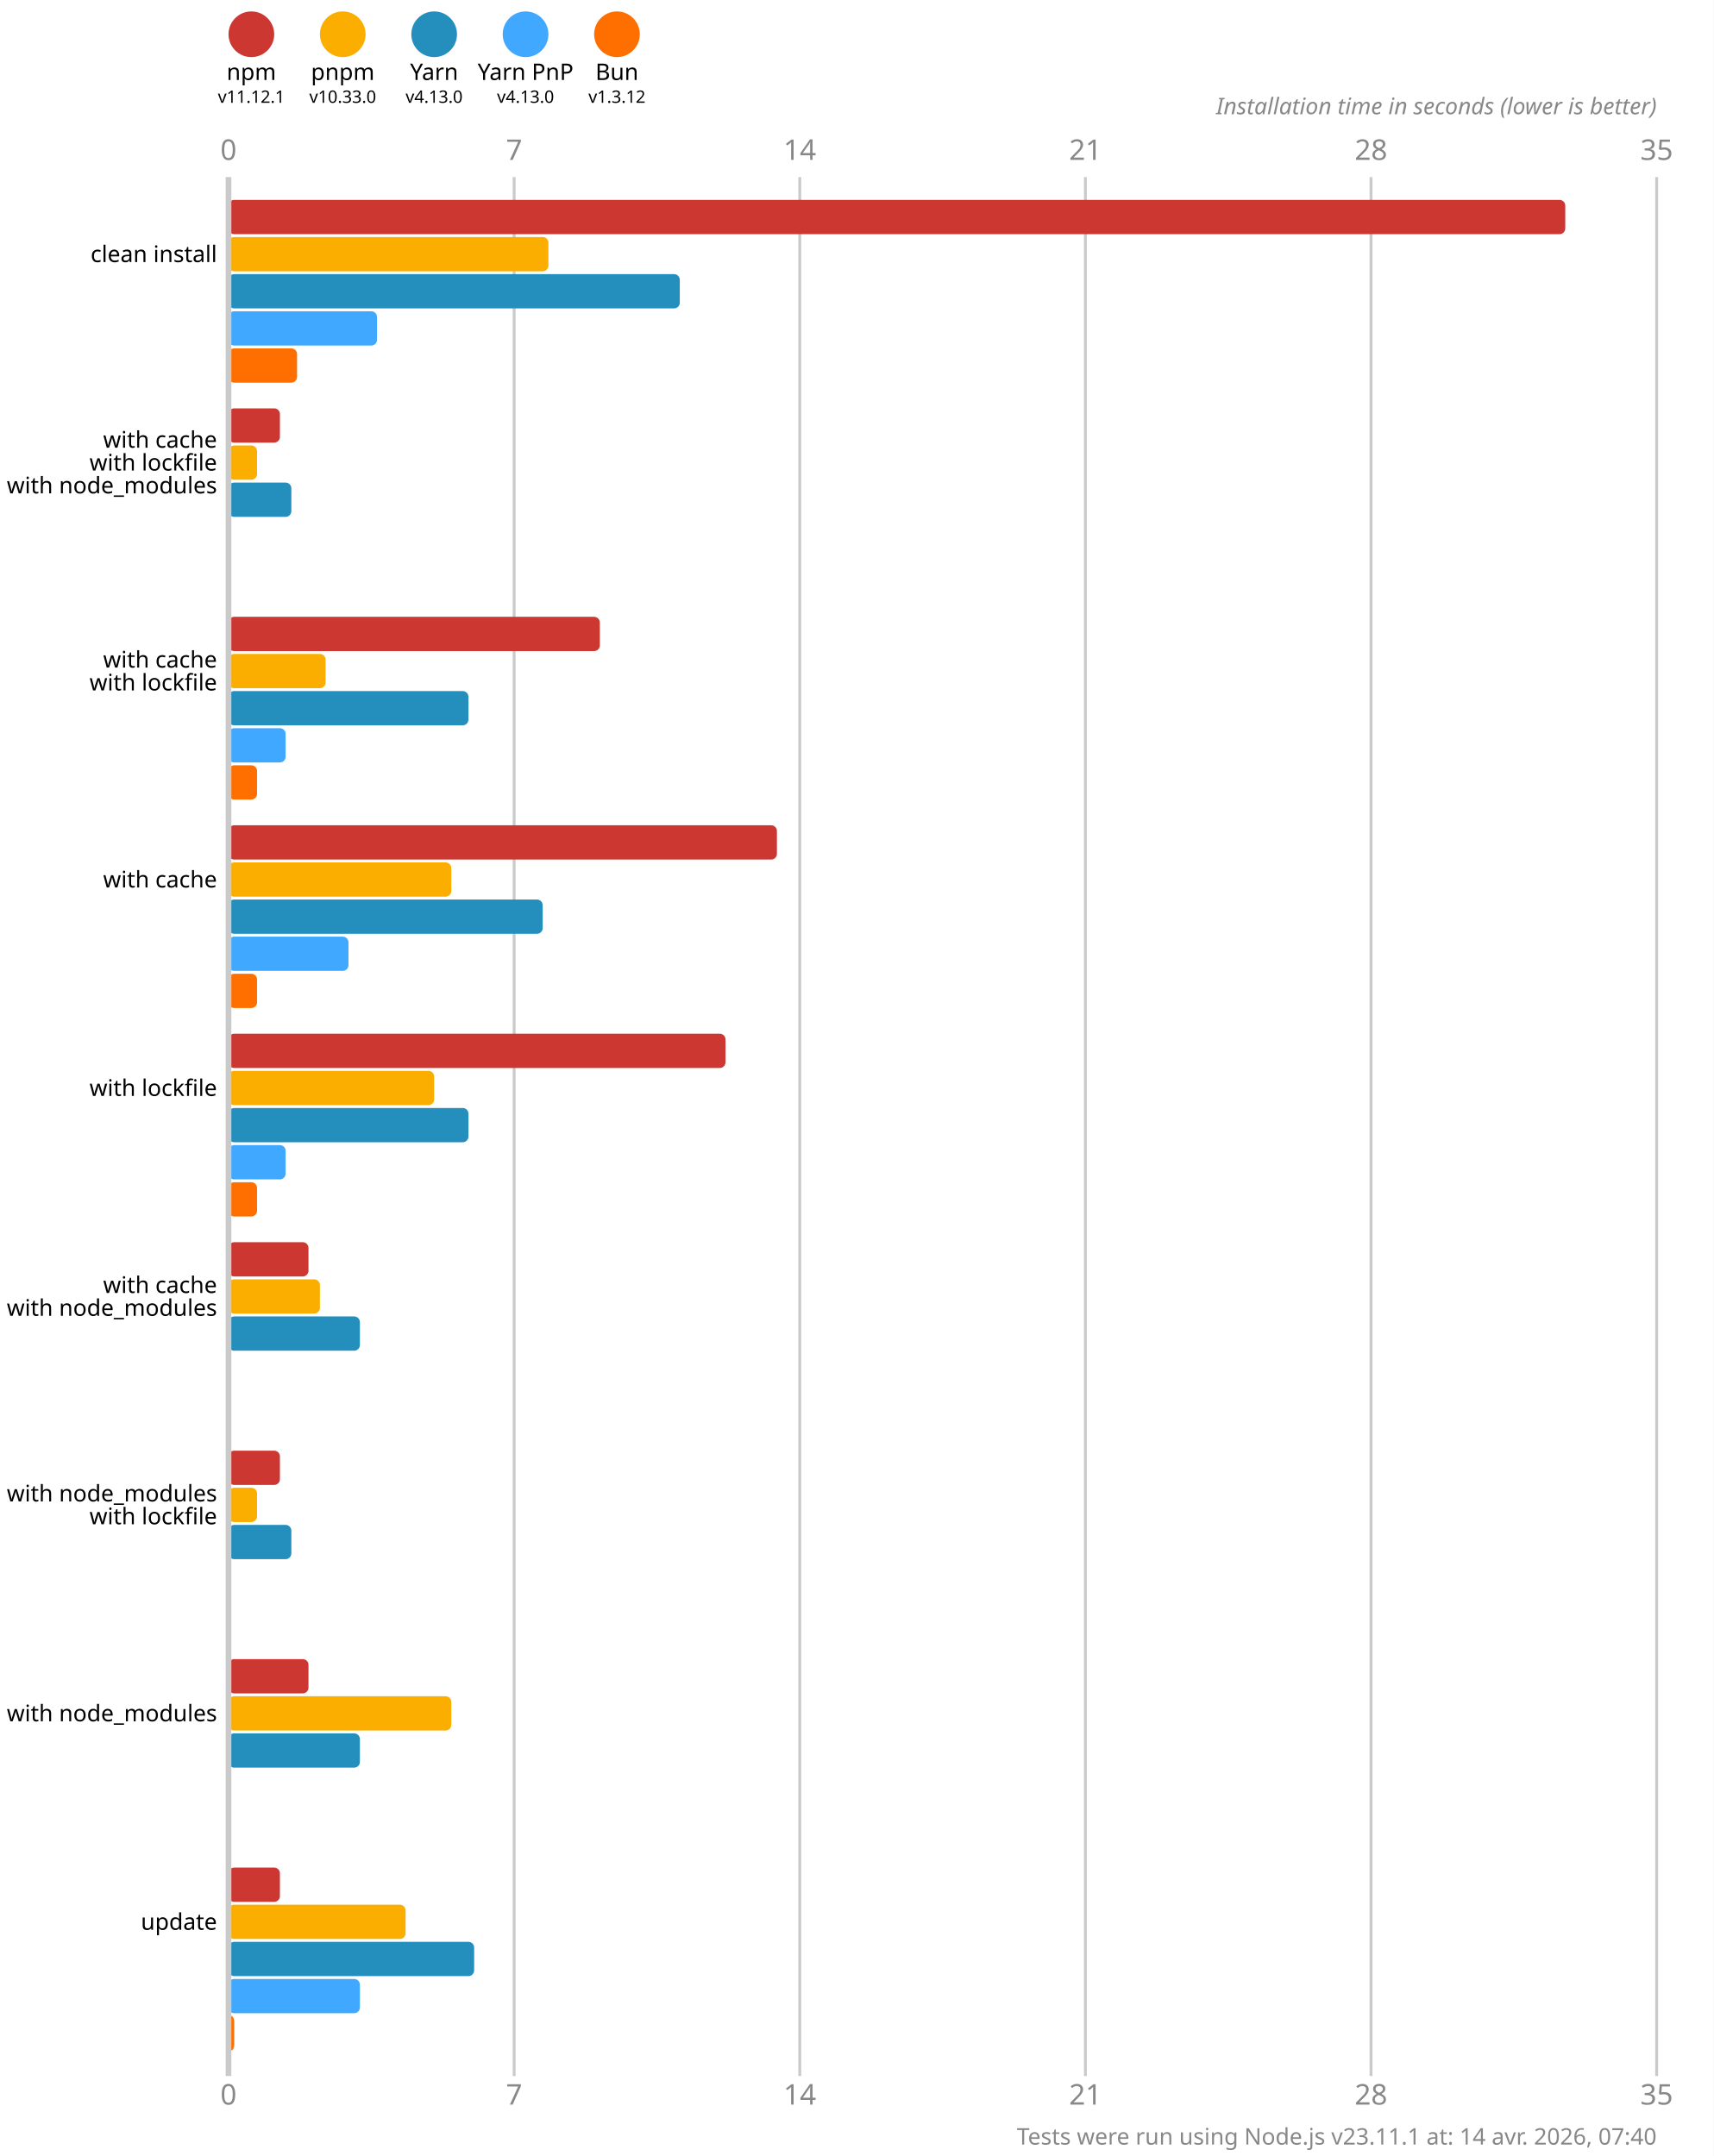
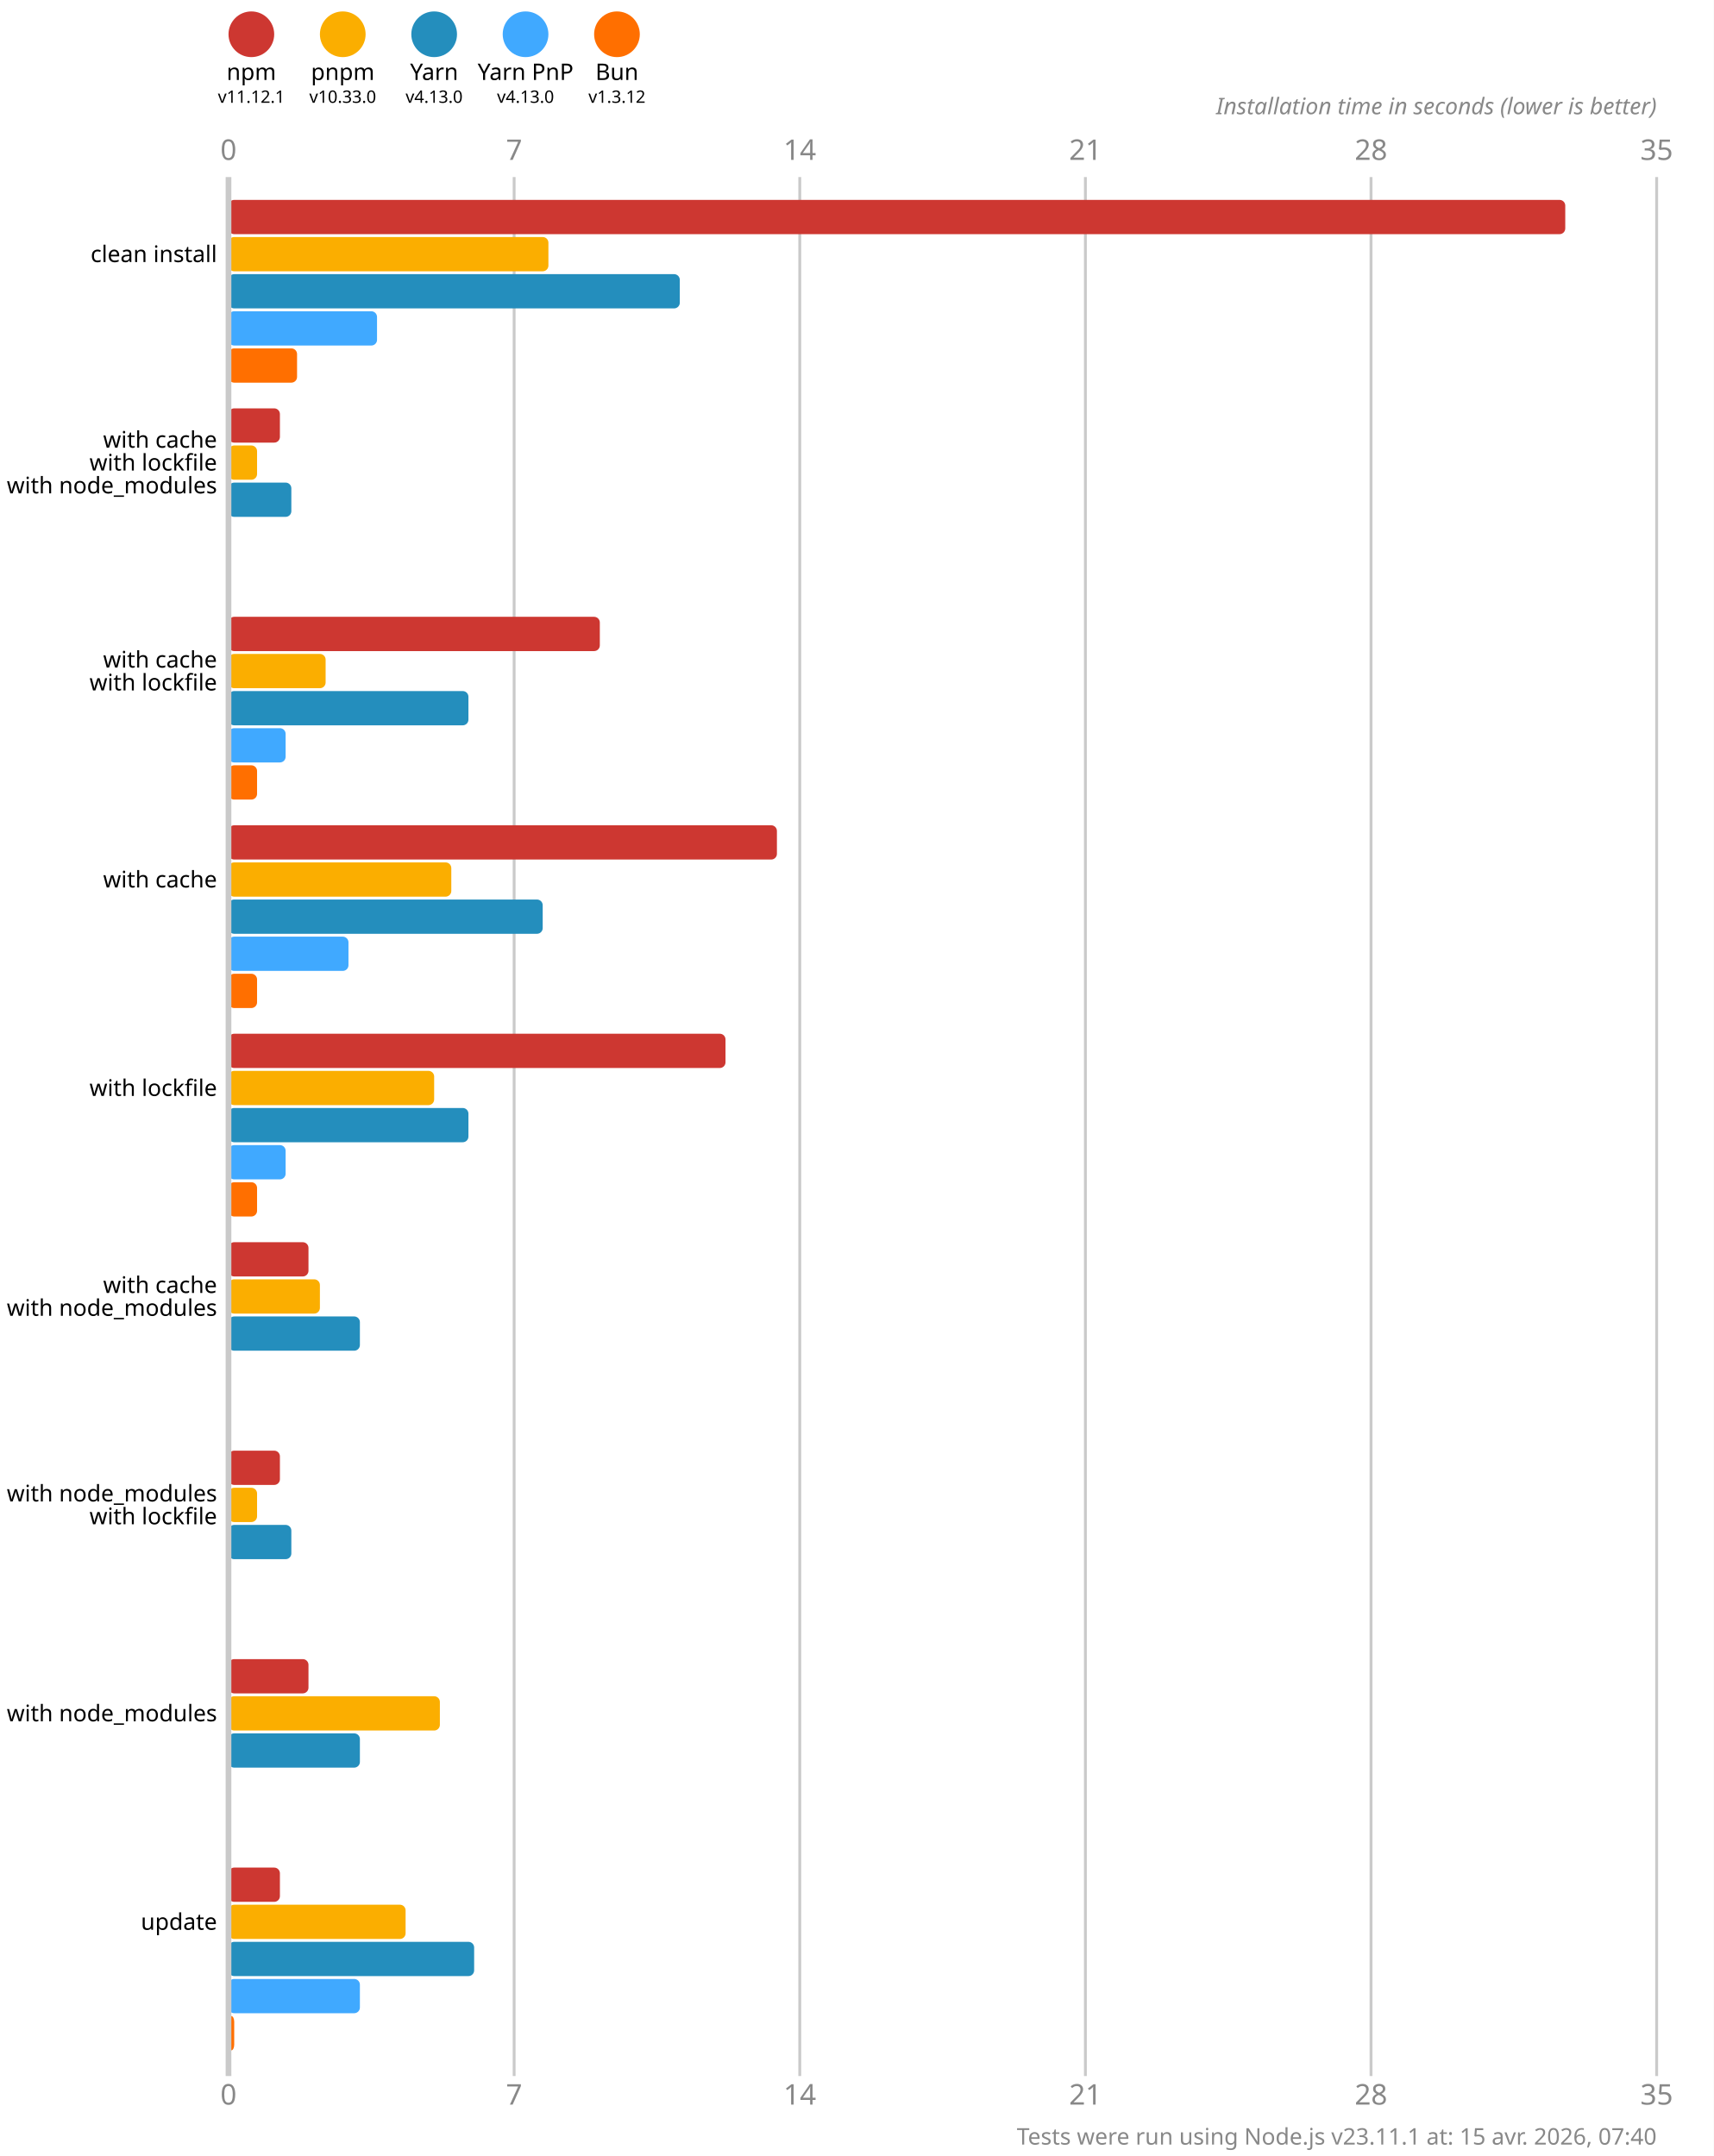
<svg xmlns="http://www.w3.org/2000/svg" version="1.1" viewBox="0 0 300 377.5">
  <style>
    .font { font-family: sans-serif; }
    .s3 { font-size: 3px; }
    .s4 { font-size: 4px; }
    .s5 { font-size: 5px; }
    .line { stroke: #cacaca; }
    .width { stroke-width: 0.5; }
    .text { fill: #888; }
  </style>
  <rect x="0" y="0" width="300" height="377.5" fill="#fff" />
  <circle cx="44" cy="6" r="4" fill="#cd3731" />
  <text x="44" y="14" class="font s4" text-anchor="middle">npm</text>
  <text x="44" y="18" class="font s3" text-anchor="middle">v11.12.1</text>
  <circle cx="60" cy="6" r="4" fill="#fbae00" />
  <text x="60" y="14" class="font s4" text-anchor="middle">pnpm</text>
  <text x="60" y="18" class="font s3" text-anchor="middle">v10.33.0</text>
  <circle cx="76" cy="6" r="4" fill="#248ebd" />
  <text x="76" y="14" class="font s4" text-anchor="middle">Yarn</text>
  <text x="76" y="18" class="font s3" text-anchor="middle">v4.13.0</text>
  <circle cx="92" cy="6" r="4" fill="#40a9ff" />
  <text x="92" y="14" class="font s4" text-anchor="middle">Yarn PnP</text>
  <text x="92" y="18" class="font s3" text-anchor="middle">v4.13.0</text>
  <circle cx="108" cy="6" r="4" fill="#ff6f00" />
  <text x="108" y="14" class="font s4" text-anchor="middle">Bun</text>
  <text x="108" y="18" class="font s3" text-anchor="middle">v1.3.12</text>
  <text x="40" y="28" class="font s5 text" text-anchor="middle">0</text>
  <text x="40" y="368.5" class="font s5 text" text-anchor="middle">0</text>
  <line x1="90" y1="31" x2="90" y2="363.5" class="line width" />
  <text x="90" y="28" class="font s5 text" text-anchor="middle">7</text>
  <text x="90" y="368.5" class="font s5 text" text-anchor="middle">7</text>
  <line x1="140" y1="31" x2="140" y2="363.5" class="line width" />
  <text x="140" y="28" class="font s5 text" text-anchor="middle">14</text>
  <text x="140" y="368.5" class="font s5 text" text-anchor="middle">14</text>
  <line x1="190" y1="31" x2="190" y2="363.5" class="line width" />
  <text x="190" y="28" class="font s5 text" text-anchor="middle">21</text>
  <text x="190" y="368.5" class="font s5 text" text-anchor="middle">21</text>
  <line x1="240" y1="31" x2="240" y2="363.5" class="line width" />
  <text x="240" y="28" class="font s5 text" text-anchor="middle">28</text>
  <text x="240" y="368.5" class="font s5 text" text-anchor="middle">28</text>
  <line x1="290" y1="31" x2="290" y2="363.5" class="line width" />
  <text x="290" y="28" class="font s5 text" text-anchor="middle">35</text>
  <text x="290" y="368.5" class="font s5 text" text-anchor="middle">35</text>
  <text x="290" y="20" class="font s4 text" font-style="italic" text-anchor="end">Installation time in seconds (lower is better)</text>
  <rect x="40" y="35" width="234" height="6" fill="#cd3731" rx="1" ry="1" />
  <rect x="40" y="41.5" width="56" height="6" fill="#fbae00" rx="1" ry="1" />
  <rect x="40" y="48" width="79" height="6" fill="#248ebd" rx="1" ry="1" />
  <rect x="40" y="54.5" width="26" height="6" fill="#40a9ff" rx="1" ry="1" />
  <rect x="40" y="61" width="12" height="6" fill="#ff6f00" rx="1" ry="1" />
  <rect x="40" y="71.5" width="9" height="6" fill="#cd3731" rx="1" ry="1" />
  <rect x="40" y="78" width="5" height="6" fill="#fbae00" rx="1" ry="1" />
  <rect x="40" y="84.5" width="11" height="6" fill="#248ebd" rx="1" ry="1" />
  <rect x="40" y="91" width="0" height="6" fill="#40a9ff" rx="1" ry="1" />
  <rect x="40" y="97.5" width="0" height="6" fill="#ff6f00" rx="1" ry="1" />
  <rect x="40" y="108" width="65" height="6" fill="#cd3731" rx="1" ry="1" />
  <rect x="40" y="114.5" width="17" height="6" fill="#fbae00" rx="1" ry="1" />
  <rect x="40" y="121" width="42" height="6" fill="#248ebd" rx="1" ry="1" />
  <rect x="40" y="127.5" width="10" height="6" fill="#40a9ff" rx="1" ry="1" />
  <rect x="40" y="134" width="5" height="6" fill="#ff6f00" rx="1" ry="1" />
  <rect x="40" y="144.5" width="96" height="6" fill="#cd3731" rx="1" ry="1" />
  <rect x="40" y="151" width="39" height="6" fill="#fbae00" rx="1" ry="1" />
  <rect x="40" y="157.5" width="55" height="6" fill="#248ebd" rx="1" ry="1" />
  <rect x="40" y="164" width="21" height="6" fill="#40a9ff" rx="1" ry="1" />
  <rect x="40" y="170.5" width="5" height="6" fill="#ff6f00" rx="1" ry="1" />
  <rect x="40" y="181" width="87" height="6" fill="#cd3731" rx="1" ry="1" />
  <rect x="40" y="187.5" width="36" height="6" fill="#fbae00" rx="1" ry="1" />
  <rect x="40" y="194" width="42" height="6" fill="#248ebd" rx="1" ry="1" />
  <rect x="40" y="200.5" width="10" height="6" fill="#40a9ff" rx="1" ry="1" />
  <rect x="40" y="207" width="5" height="6" fill="#ff6f00" rx="1" ry="1" />
  <rect x="40" y="217.5" width="14" height="6" fill="#cd3731" rx="1" ry="1" />
  <rect x="40" y="224" width="16" height="6" fill="#fbae00" rx="1" ry="1" />
  <rect x="40" y="230.5" width="23" height="6" fill="#248ebd" rx="1" ry="1" />
  <rect x="40" y="237" width="0" height="6" fill="#40a9ff" rx="1" ry="1" />
  <rect x="40" y="243.5" width="0" height="6" fill="#ff6f00" rx="1" ry="1" />
  <rect x="40" y="254" width="9" height="6" fill="#cd3731" rx="1" ry="1" />
  <rect x="40" y="260.5" width="5" height="6" fill="#fbae00" rx="1" ry="1" />
  <rect x="40" y="267" width="11" height="6" fill="#248ebd" rx="1" ry="1" />
  <rect x="40" y="273.5" width="0" height="6" fill="#40a9ff" rx="1" ry="1" />
  <rect x="40" y="280" width="0" height="6" fill="#ff6f00" rx="1" ry="1" />
  <rect x="40" y="290.5" width="14" height="6" fill="#cd3731" rx="1" ry="1" />
-   <rect x="40" y="297" width="39" height="6" fill="#fbae00" rx="1" ry="1" />
+   <rect x="40" y="297" width="37" height="6" fill="#fbae00" rx="1" ry="1" />
  <rect x="40" y="303.5" width="23" height="6" fill="#248ebd" rx="1" ry="1" />
  <rect x="40" y="310" width="0" height="6" fill="#40a9ff" rx="1" ry="1" />
  <rect x="40" y="316.5" width="0" height="6" fill="#ff6f00" rx="1" ry="1" />
  <rect x="40" y="327" width="9" height="6" fill="#cd3731" rx="1" ry="1" />
  <rect x="40" y="333.5" width="31" height="6" fill="#fbae00" rx="1" ry="1" />
  <rect x="40" y="340" width="43" height="6" fill="#248ebd" rx="1" ry="1" />
  <rect x="40" y="346.5" width="23" height="6" fill="#40a9ff" rx="1" ry="1" />
  <rect x="40" y="353" width="1" height="6" fill="#ff6f00" rx="1" ry="1" />
  <line x1="40" y1="31" x2="40" y2="363.5" class="line" />
  <text x="38" y="44.5" class="font s4" dominant-baseline="middle" text-anchor="end">clean install</text>
  <text x="38" y="77" class="font s4" dominant-baseline="middle" text-anchor="end">with cache</text>
  <text x="38" y="81" class="font s4" dominant-baseline="middle" text-anchor="end">with lockfile</text>
  <text x="38" y="85" class="font s4" dominant-baseline="middle" text-anchor="end">with node_modules</text>
  <text x="38" y="115.5" class="font s4" dominant-baseline="middle" text-anchor="end">with cache</text>
  <text x="38" y="119.5" class="font s4" dominant-baseline="middle" text-anchor="end">with lockfile</text>
  <text x="38" y="154" class="font s4" dominant-baseline="middle" text-anchor="end">with cache</text>
  <text x="38" y="190.5" class="font s4" dominant-baseline="middle" text-anchor="end">with lockfile</text>
  <text x="38" y="225" class="font s4" dominant-baseline="middle" text-anchor="end">with cache</text>
  <text x="38" y="229" class="font s4" dominant-baseline="middle" text-anchor="end">with node_modules</text>
  <text x="38" y="261.5" class="font s4" dominant-baseline="middle" text-anchor="end">with node_modules</text>
  <text x="38" y="265.5" class="font s4" dominant-baseline="middle" text-anchor="end">with lockfile</text>
  <text x="38" y="300" class="font s4" dominant-baseline="middle" text-anchor="end">with node_modules</text>
  <text x="38" y="336.5" class="font s4" dominant-baseline="middle" text-anchor="end">update</text>
-   <text x="290" y="375.5" class="font s4 text" text-anchor="end">Tests were run using Node.js v23.11.1 at: 14 avr. 2026, 07:40</text>
+   <text x="290" y="375.5" class="font s4 text" text-anchor="end">Tests were run using Node.js v23.11.1 at: 15 avr. 2026, 07:40</text>
</svg>
